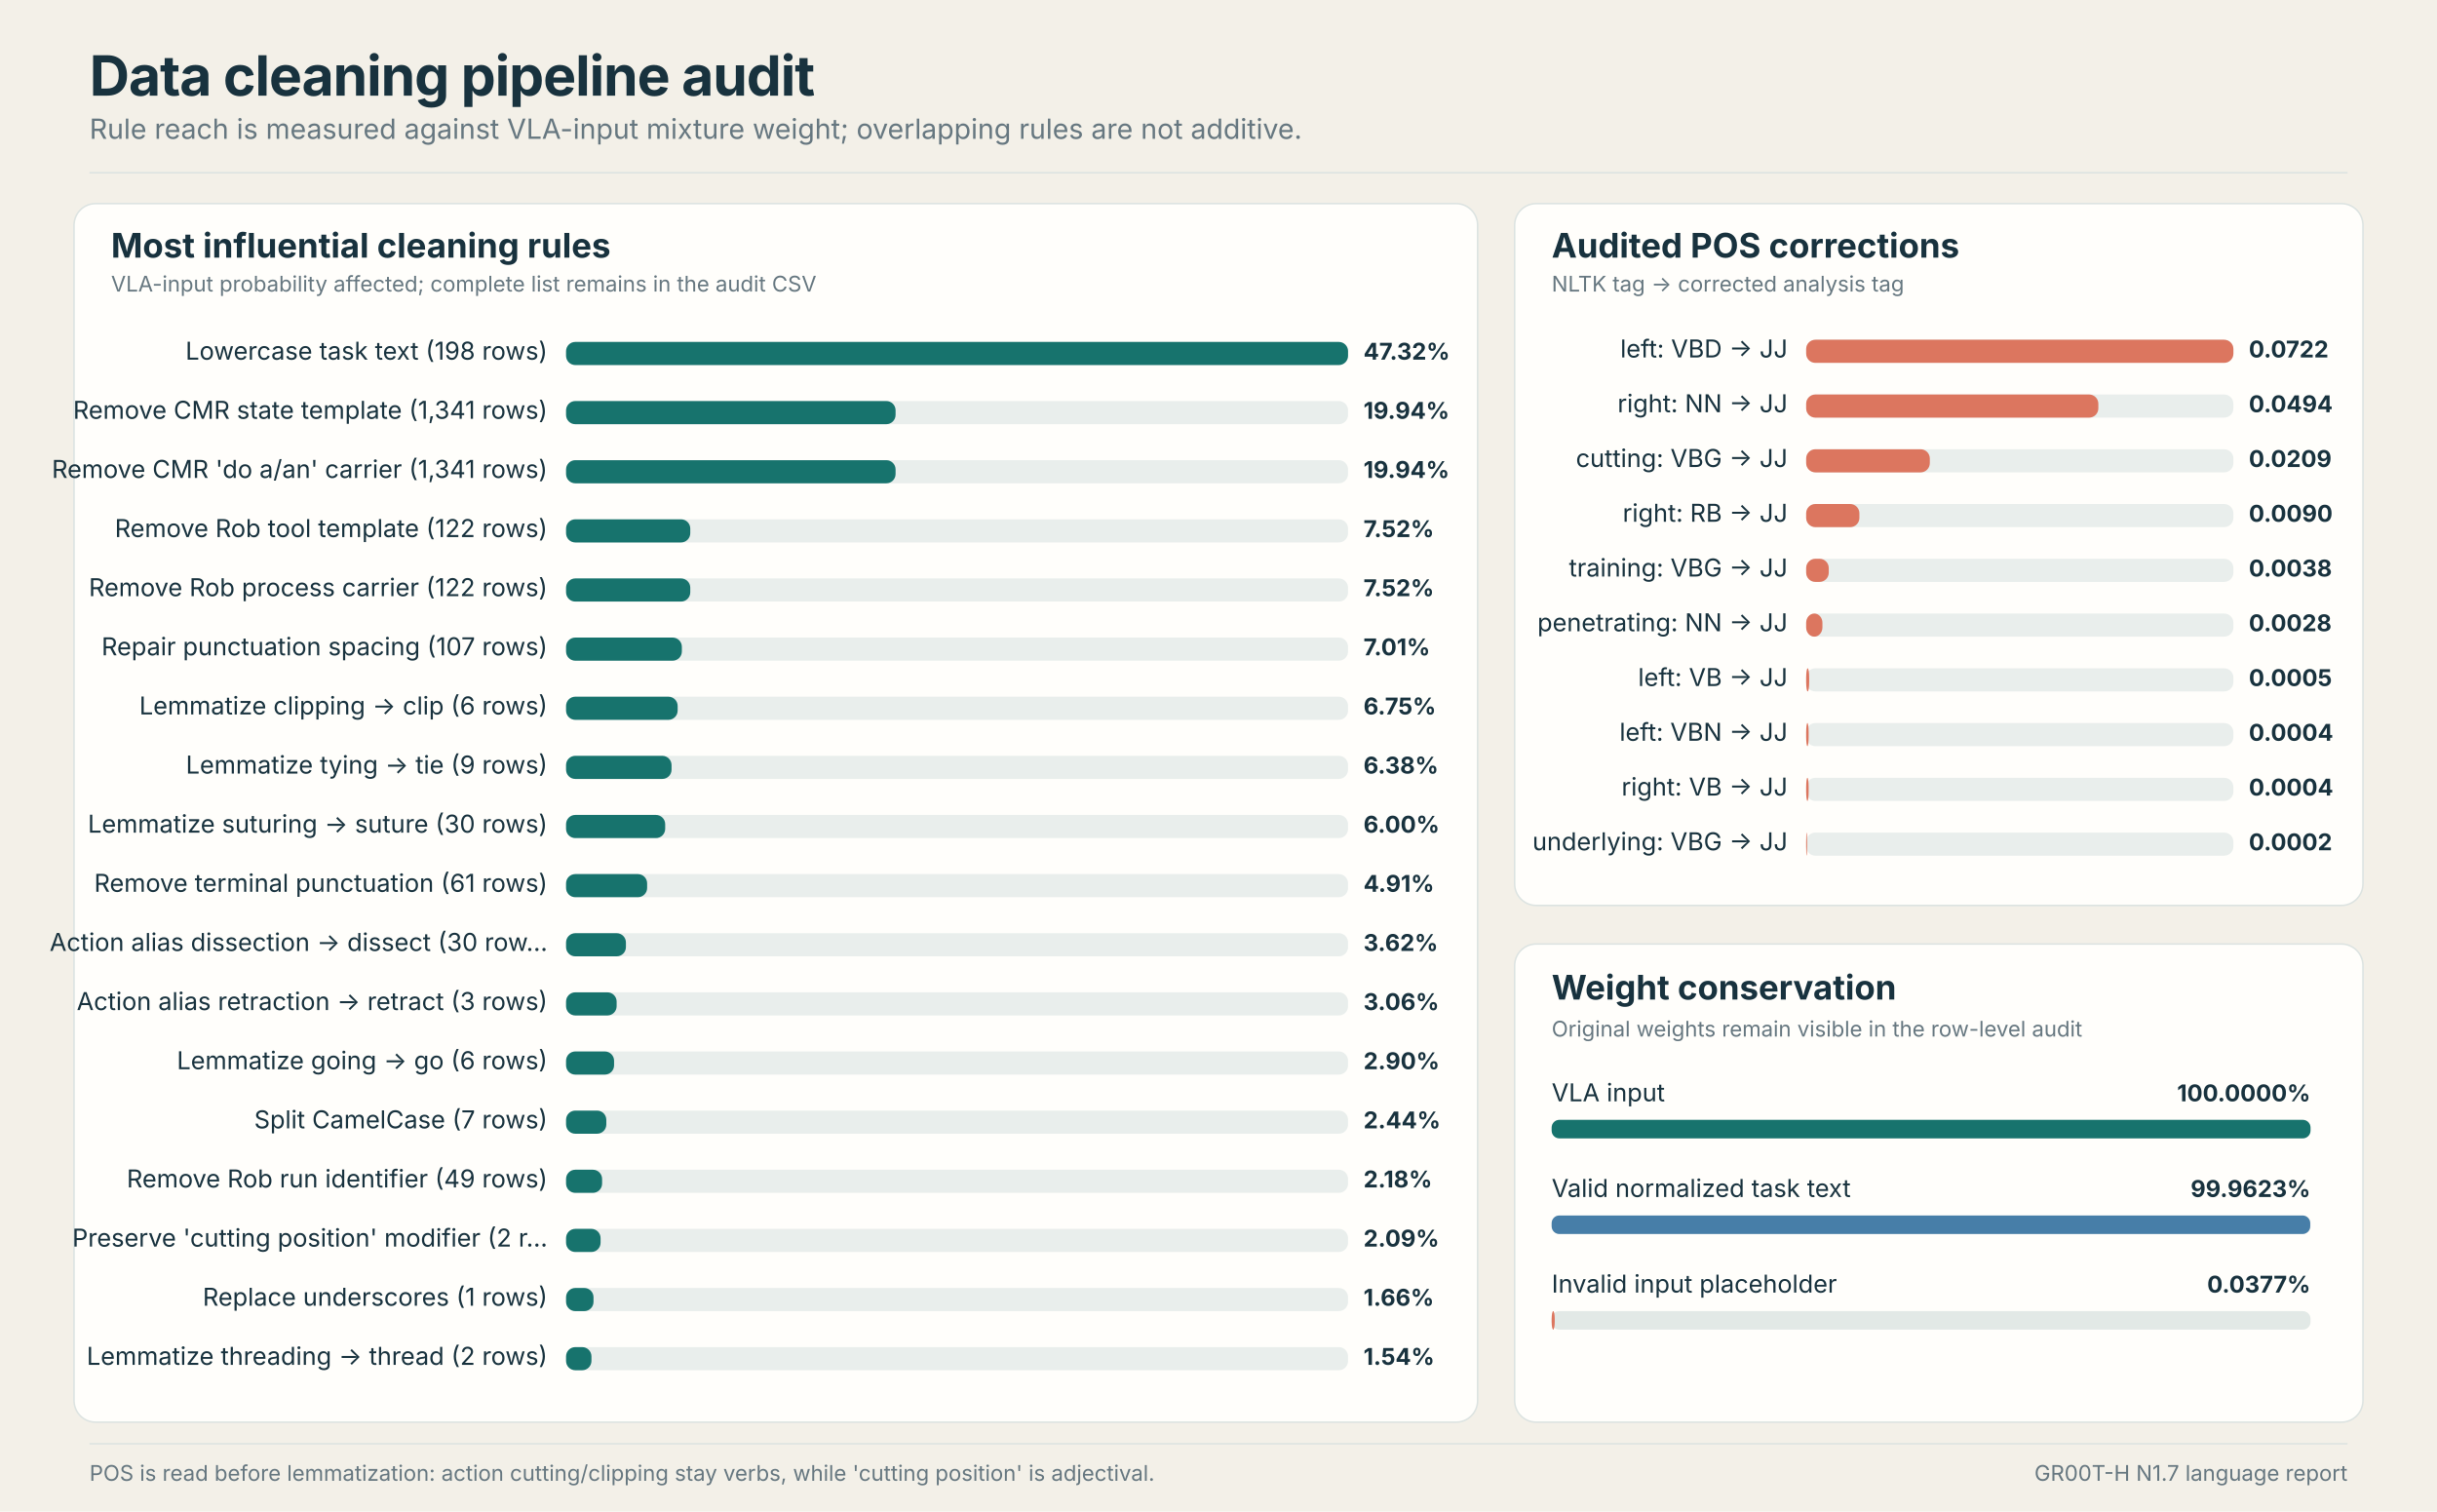
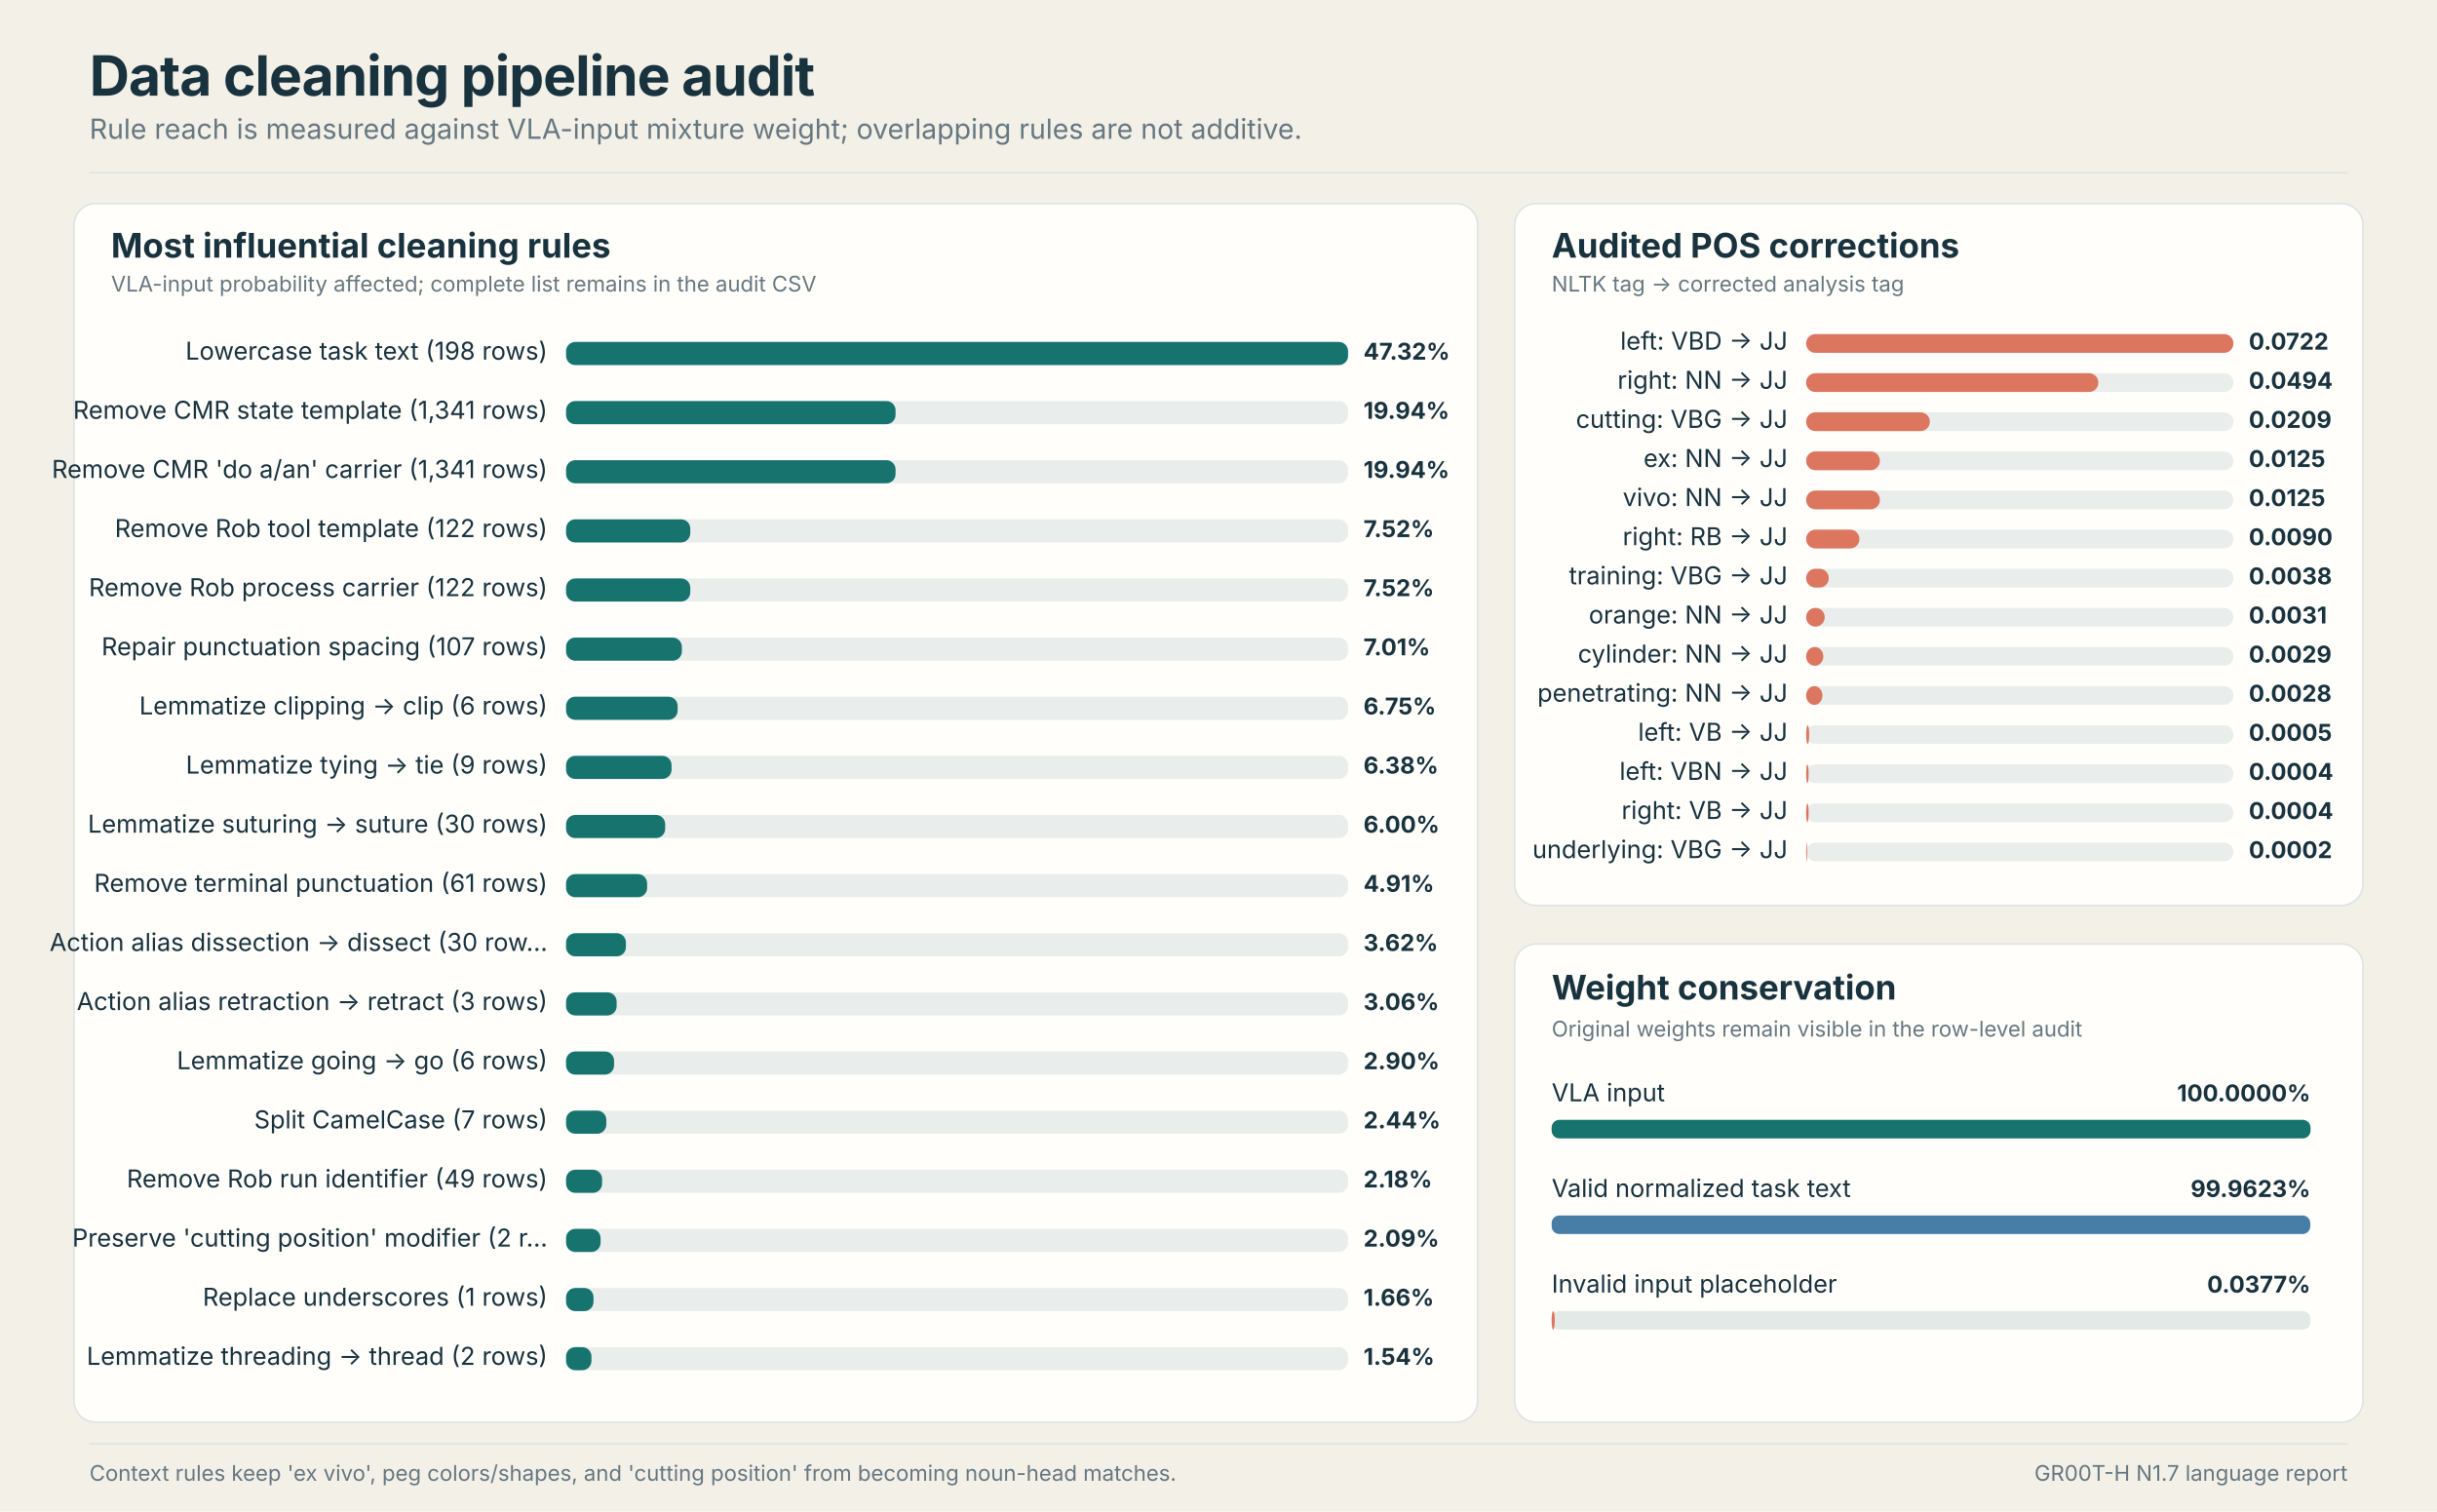
<svg xmlns="http://www.w3.org/2000/svg" width="1580" height="980" viewBox="0 0 1580 980" role="img">
  <rect width="1580" height="980" fill="#F3F0E8" />
  <style>
text { font-family: Inter, ui-sans-serif, system-ui, -apple-system, Segoe UI, sans-serif; fill: #18323E; }
.title { font-size: 36px; font-weight: 750; letter-spacing: -0.6px; }
.subtitle { font-size: 18px; fill: #667780; }
.panel-title { font-size: 22px; font-weight: 700; }
.label { font-size: 16px; }
.small { font-size: 14px; fill: #667780; }
.value { font-size: 15px; font-weight: 650; }
</style>
  <text x="58.00" y="62.00" class="title" text-anchor="start">Data cleaning pipeline audit</text>
  <text x="58.00" y="90.00" class="subtitle" text-anchor="start">Rule reach is measured against VLA-input mixture weight; overlapping rules are not additive.</text>
  <line x1="58.00" y1="112.00" x2="1522.00" y2="112.00" stroke="#DCE3E1" stroke-width="1" />
  <rect x="48.00" y="132.00" width="910.00" height="790.00" rx="14.00" fill="#FFFEFB" stroke="#DCE3E1" />
  <text x="72.00" y="167.00" class="panel-title" text-anchor="start">Most influential cleaning rules</text>
  <text x="72.00" y="189.00" class="small" text-anchor="start">VLA-input probability affected; complete list remains in the audit CSV</text>
  <text x="355.00" y="233.17" class="label" text-anchor="end">Lowercase task text (198 rows)</text>
  <rect x="367.00" y="221.67" width="507.00" height="15.00" rx="6.00" fill="#E9EEEC" />
  <rect x="367.00" y="221.67" width="507.00" height="15.00" rx="6.00" fill="#17736D" />
  <text x="884.00" y="233.17" class="value" text-anchor="start">47.32%</text>
  <text x="355.00" y="271.50" class="label" text-anchor="end">Remove CMR state template (1,341 rows)</text>
  <rect x="367.00" y="260.00" width="507.00" height="15.00" rx="6.00" fill="#E9EEEC" />
  <rect x="367.00" y="260.00" width="213.64" height="15.00" rx="6.00" fill="#17736D" />
  <text x="884.00" y="271.50" class="value" text-anchor="start">19.94%</text>
  <text x="355.00" y="309.83" class="label" text-anchor="end">Remove CMR 'do a/an' carrier (1,341 rows)</text>
  <rect x="367.00" y="298.33" width="507.00" height="15.00" rx="6.00" fill="#E9EEEC" />
  <rect x="367.00" y="298.33" width="213.64" height="15.00" rx="6.00" fill="#17736D" />
  <text x="884.00" y="309.83" class="value" text-anchor="start">19.94%</text>
  <text x="355.00" y="348.17" class="label" text-anchor="end">Remove Rob tool template (122 rows)</text>
  <rect x="367.00" y="336.67" width="507.00" height="15.00" rx="6.00" fill="#E9EEEC" />
  <rect x="367.00" y="336.67" width="80.53" height="15.00" rx="6.00" fill="#17736D" />
  <text x="884.00" y="348.17" class="value" text-anchor="start">7.52%</text>
  <text x="355.00" y="386.50" class="label" text-anchor="end">Remove Rob process carrier (122 rows)</text>
  <rect x="367.00" y="375.00" width="507.00" height="15.00" rx="6.00" fill="#E9EEEC" />
  <rect x="367.00" y="375.00" width="80.53" height="15.00" rx="6.00" fill="#17736D" />
  <text x="884.00" y="386.50" class="value" text-anchor="start">7.52%</text>
  <text x="355.00" y="424.83" class="label" text-anchor="end">Repair punctuation spacing (107 rows)</text>
  <rect x="367.00" y="413.33" width="507.00" height="15.00" rx="6.00" fill="#E9EEEC" />
  <rect x="367.00" y="413.33" width="75.08" height="15.00" rx="6.00" fill="#17736D" />
  <text x="884.00" y="424.83" class="value" text-anchor="start">7.01%</text>
  <text x="355.00" y="463.17" class="label" text-anchor="end">Lemmatize clipping → clip (6 rows)</text>
  <rect x="367.00" y="451.67" width="507.00" height="15.00" rx="6.00" fill="#E9EEEC" />
  <rect x="367.00" y="451.67" width="72.35" height="15.00" rx="6.00" fill="#17736D" />
  <text x="884.00" y="463.17" class="value" text-anchor="start">6.75%</text>
  <text x="355.00" y="501.50" class="label" text-anchor="end">Lemmatize tying → tie (9 rows)</text>
  <rect x="367.00" y="490.00" width="507.00" height="15.00" rx="6.00" fill="#E9EEEC" />
  <rect x="367.00" y="490.00" width="68.39" height="15.00" rx="6.00" fill="#17736D" />
  <text x="884.00" y="501.50" class="value" text-anchor="start">6.38%</text>
  <text x="355.00" y="539.83" class="label" text-anchor="end">Lemmatize suturing → suture (30 rows)</text>
  <rect x="367.00" y="528.33" width="507.00" height="15.00" rx="6.00" fill="#E9EEEC" />
  <rect x="367.00" y="528.33" width="64.27" height="15.00" rx="6.00" fill="#17736D" />
  <text x="884.00" y="539.83" class="value" text-anchor="start">6.00%</text>
  <text x="355.00" y="578.17" class="label" text-anchor="end">Remove terminal punctuation (61 rows)</text>
  <rect x="367.00" y="566.67" width="507.00" height="15.00" rx="6.00" fill="#E9EEEC" />
  <rect x="367.00" y="566.67" width="52.56" height="15.00" rx="6.00" fill="#17736D" />
  <text x="884.00" y="578.17" class="value" text-anchor="start">4.91%</text>
  <text x="355.00" y="616.50" class="label" text-anchor="end">Action alias dissection → dissect (30 row…</text>
  <rect x="367.00" y="605.00" width="507.00" height="15.00" rx="6.00" fill="#E9EEEC" />
  <rect x="367.00" y="605.00" width="38.81" height="15.00" rx="6.00" fill="#17736D" />
  <text x="884.00" y="616.50" class="value" text-anchor="start">3.62%</text>
  <text x="355.00" y="654.83" class="label" text-anchor="end">Action alias retraction → retract (3 rows)</text>
  <rect x="367.00" y="643.33" width="507.00" height="15.00" rx="6.00" fill="#E9EEEC" />
  <rect x="367.00" y="643.33" width="32.79" height="15.00" rx="6.00" fill="#17736D" />
  <text x="884.00" y="654.83" class="value" text-anchor="start">3.06%</text>
  <text x="355.00" y="693.17" class="label" text-anchor="end">Lemmatize going → go (6 rows)</text>
  <rect x="367.00" y="681.67" width="507.00" height="15.00" rx="6.00" fill="#E9EEEC" />
  <rect x="367.00" y="681.67" width="31.13" height="15.00" rx="6.00" fill="#17736D" />
  <text x="884.00" y="693.17" class="value" text-anchor="start">2.90%</text>
  <text x="355.00" y="731.50" class="label" text-anchor="end">Split CamelCase (7 rows)</text>
  <rect x="367.00" y="720.00" width="507.00" height="15.00" rx="6.00" fill="#E9EEEC" />
  <rect x="367.00" y="720.00" width="26.10" height="15.00" rx="6.00" fill="#17736D" />
  <text x="884.00" y="731.50" class="value" text-anchor="start">2.44%</text>
  <text x="355.00" y="769.83" class="label" text-anchor="end">Remove Rob run identifier (49 rows)</text>
  <rect x="367.00" y="758.33" width="507.00" height="15.00" rx="6.00" fill="#E9EEEC" />
  <rect x="367.00" y="758.33" width="23.37" height="15.00" rx="6.00" fill="#17736D" />
  <text x="884.00" y="769.83" class="value" text-anchor="start">2.18%</text>
  <text x="355.00" y="808.17" class="label" text-anchor="end">Preserve 'cutting position' modifier (2 r…</text>
  <rect x="367.00" y="796.67" width="507.00" height="15.00" rx="6.00" fill="#E9EEEC" />
  <rect x="367.00" y="796.67" width="22.38" height="15.00" rx="6.00" fill="#17736D" />
  <text x="884.00" y="808.17" class="value" text-anchor="start">2.09%</text>
  <text x="355.00" y="846.50" class="label" text-anchor="end">Replace underscores (1 rows)</text>
  <rect x="367.00" y="835.00" width="507.00" height="15.00" rx="6.00" fill="#E9EEEC" />
  <rect x="367.00" y="835.00" width="17.80" height="15.00" rx="6.00" fill="#17736D" />
  <text x="884.00" y="846.50" class="value" text-anchor="start">1.66%</text>
  <text x="355.00" y="884.83" class="label" text-anchor="end">Lemmatize threading → thread (2 rows)</text>
  <rect x="367.00" y="873.33" width="507.00" height="15.00" rx="6.00" fill="#E9EEEC" />
  <rect x="367.00" y="873.33" width="16.46" height="15.00" rx="6.00" fill="#17736D" />
  <text x="884.00" y="884.83" class="value" text-anchor="start">1.54%</text>
  <rect x="982.00" y="132.00" width="550.00" height="455.00" rx="14.00" fill="#FFFEFB" stroke="#DCE3E1" />
  <text x="1006.00" y="167.00" class="panel-title" text-anchor="start">Audited POS corrections</text>
  <text x="1006.00" y="189.00" class="small" text-anchor="start">NLTK tag → corrected analysis tag</text>
-   <text x="1159.00" y="231.75" class="label" text-anchor="end">left: VBD → JJ</text>
-   <rect x="1171.00" y="220.25" width="277.00" height="15.00" rx="6.00" fill="#E9EEEC" />
-   <rect x="1171.00" y="220.25" width="277.00" height="15.00" rx="6.00" fill="#DC765F" />
-   <text x="1458.00" y="231.75" class="value" text-anchor="start">0.0722</text>
-   <text x="1159.00" y="267.25" class="label" text-anchor="end">right: NN → JJ</text>
-   <rect x="1171.00" y="255.75" width="277.00" height="15.00" rx="6.00" fill="#E9EEEC" />
-   <rect x="1171.00" y="255.75" width="189.44" height="15.00" rx="6.00" fill="#DC765F" />
-   <text x="1458.00" y="267.25" class="value" text-anchor="start">0.0494</text>
-   <text x="1159.00" y="302.75" class="label" text-anchor="end">cutting: VBG → JJ</text>
-   <rect x="1171.00" y="291.25" width="277.00" height="15.00" rx="6.00" fill="#E9EEEC" />
-   <rect x="1171.00" y="291.25" width="80.18" height="15.00" rx="6.00" fill="#DC765F" />
-   <text x="1458.00" y="302.75" class="value" text-anchor="start">0.0209</text>
-   <text x="1159.00" y="338.25" class="label" text-anchor="end">right: RB → JJ</text>
-   <rect x="1171.00" y="326.75" width="277.00" height="15.00" rx="6.00" fill="#E9EEEC" />
-   <rect x="1171.00" y="326.75" width="34.52" height="15.00" rx="6.00" fill="#DC765F" />
-   <text x="1458.00" y="338.25" class="value" text-anchor="start">0.0090</text>
-   <text x="1159.00" y="373.75" class="label" text-anchor="end">training: VBG → JJ</text>
-   <rect x="1171.00" y="362.25" width="277.00" height="15.00" rx="6.00" fill="#E9EEEC" />
-   <rect x="1171.00" y="362.25" width="14.66" height="15.00" rx="6.00" fill="#DC765F" />
-   <text x="1458.00" y="373.75" class="value" text-anchor="start">0.0038</text>
-   <text x="1159.00" y="409.25" class="label" text-anchor="end">penetrating: NN → JJ</text>
-   <rect x="1171.00" y="397.75" width="277.00" height="15.00" rx="6.00" fill="#E9EEEC" />
-   <rect x="1171.00" y="397.75" width="10.55" height="15.00" rx="6.00" fill="#DC765F" />
-   <text x="1458.00" y="409.25" class="value" text-anchor="start">0.0028</text>
-   <text x="1159.00" y="444.75" class="label" text-anchor="end">left: VB → JJ</text>
-   <rect x="1171.00" y="433.25" width="277.00" height="15.00" rx="6.00" fill="#E9EEEC" />
-   <rect x="1171.00" y="433.25" width="1.96" height="15.00" rx="6.00" fill="#DC765F" />
-   <text x="1458.00" y="444.75" class="value" text-anchor="start">0.0005</text>
-   <text x="1159.00" y="480.25" class="label" text-anchor="end">left: VBN → JJ</text>
-   <rect x="1171.00" y="468.75" width="277.00" height="15.00" rx="6.00" fill="#E9EEEC" />
-   <rect x="1171.00" y="468.75" width="1.61" height="15.00" rx="6.00" fill="#DC765F" />
-   <text x="1458.00" y="480.25" class="value" text-anchor="start">0.0004</text>
-   <text x="1159.00" y="515.75" class="label" text-anchor="end">right: VB → JJ</text>
-   <rect x="1171.00" y="504.25" width="277.00" height="15.00" rx="6.00" fill="#E9EEEC" />
-   <rect x="1171.00" y="504.25" width="1.61" height="15.00" rx="6.00" fill="#DC765F" />
-   <text x="1458.00" y="515.75" class="value" text-anchor="start">0.0004</text>
-   <text x="1159.00" y="551.25" class="label" text-anchor="end">underlying: VBG → JJ</text>
-   <rect x="1171.00" y="539.75" width="277.00" height="15.00" rx="6.00" fill="#E9EEEC" />
-   <rect x="1171.00" y="539.75" width="0.61" height="15.00" rx="6.00" fill="#DC765F" />
-   <text x="1458.00" y="551.25" class="value" text-anchor="start">0.0002</text>
+   <text x="1159.00" y="226.68" class="label" text-anchor="end">left: VBD → JJ</text>
+   <rect x="1171.00" y="216.59" width="277.00" height="12.17" rx="6.00" fill="#E9EEEC" />
+   <rect x="1171.00" y="216.59" width="277.00" height="12.17" rx="6.00" fill="#DC765F" />
+   <text x="1458.00" y="226.68" class="value" text-anchor="start">0.0722</text>
+   <text x="1159.00" y="252.04" class="label" text-anchor="end">right: NN → JJ</text>
+   <rect x="1171.00" y="241.95" width="277.00" height="12.17" rx="6.00" fill="#E9EEEC" />
+   <rect x="1171.00" y="241.95" width="189.44" height="12.17" rx="6.00" fill="#DC765F" />
+   <text x="1458.00" y="252.04" class="value" text-anchor="start">0.0494</text>
+   <text x="1159.00" y="277.39" class="label" text-anchor="end">cutting: VBG → JJ</text>
+   <rect x="1171.00" y="267.31" width="277.00" height="12.17" rx="6.00" fill="#E9EEEC" />
+   <rect x="1171.00" y="267.31" width="80.18" height="12.17" rx="6.00" fill="#DC765F" />
+   <text x="1458.00" y="277.39" class="value" text-anchor="start">0.0209</text>
+   <text x="1159.00" y="302.75" class="label" text-anchor="end">ex: NN → JJ</text>
+   <rect x="1171.00" y="292.66" width="277.00" height="12.17" rx="6.00" fill="#E9EEEC" />
+   <rect x="1171.00" y="292.66" width="47.79" height="12.17" rx="6.00" fill="#DC765F" />
+   <text x="1458.00" y="302.75" class="value" text-anchor="start">0.0125</text>
+   <text x="1159.00" y="328.11" class="label" text-anchor="end">vivo: NN → JJ</text>
+   <rect x="1171.00" y="318.02" width="277.00" height="12.17" rx="6.00" fill="#E9EEEC" />
+   <rect x="1171.00" y="318.02" width="47.79" height="12.17" rx="6.00" fill="#DC765F" />
+   <text x="1458.00" y="328.11" class="value" text-anchor="start">0.0125</text>
+   <text x="1159.00" y="353.46" class="label" text-anchor="end">right: RB → JJ</text>
+   <rect x="1171.00" y="343.38" width="277.00" height="12.17" rx="6.00" fill="#E9EEEC" />
+   <rect x="1171.00" y="343.38" width="34.52" height="12.17" rx="6.00" fill="#DC765F" />
+   <text x="1458.00" y="353.46" class="value" text-anchor="start">0.0090</text>
+   <text x="1159.00" y="378.82" class="label" text-anchor="end">training: VBG → JJ</text>
+   <rect x="1171.00" y="368.74" width="277.00" height="12.17" rx="6.00" fill="#E9EEEC" />
+   <rect x="1171.00" y="368.74" width="14.66" height="12.17" rx="6.00" fill="#DC765F" />
+   <text x="1458.00" y="378.82" class="value" text-anchor="start">0.0038</text>
+   <text x="1159.00" y="404.18" class="label" text-anchor="end">orange: NN → JJ</text>
+   <rect x="1171.00" y="394.09" width="277.00" height="12.17" rx="6.00" fill="#E9EEEC" />
+   <rect x="1171.00" y="394.09" width="12.05" height="12.17" rx="6.00" fill="#DC765F" />
+   <text x="1458.00" y="404.18" class="value" text-anchor="start">0.0031</text>
+   <text x="1159.00" y="429.54" class="label" text-anchor="end">cylinder: NN → JJ</text>
+   <rect x="1171.00" y="419.45" width="277.00" height="12.17" rx="6.00" fill="#E9EEEC" />
+   <rect x="1171.00" y="419.45" width="11.15" height="12.17" rx="6.00" fill="#DC765F" />
+   <text x="1458.00" y="429.54" class="value" text-anchor="start">0.0029</text>
+   <text x="1159.00" y="454.89" class="label" text-anchor="end">penetrating: NN → JJ</text>
+   <rect x="1171.00" y="444.81" width="277.00" height="12.17" rx="6.00" fill="#E9EEEC" />
+   <rect x="1171.00" y="444.81" width="10.55" height="12.17" rx="6.00" fill="#DC765F" />
+   <text x="1458.00" y="454.89" class="value" text-anchor="start">0.0028</text>
+   <text x="1159.00" y="480.25" class="label" text-anchor="end">left: VB → JJ</text>
+   <rect x="1171.00" y="470.16" width="277.00" height="12.17" rx="6.00" fill="#E9EEEC" />
+   <rect x="1171.00" y="470.16" width="1.96" height="12.17" rx="6.00" fill="#DC765F" />
+   <text x="1458.00" y="480.25" class="value" text-anchor="start">0.0005</text>
+   <text x="1159.00" y="505.61" class="label" text-anchor="end">left: VBN → JJ</text>
+   <rect x="1171.00" y="495.52" width="277.00" height="12.17" rx="6.00" fill="#E9EEEC" />
+   <rect x="1171.00" y="495.52" width="1.61" height="12.17" rx="6.00" fill="#DC765F" />
+   <text x="1458.00" y="505.61" class="value" text-anchor="start">0.0004</text>
+   <text x="1159.00" y="530.96" class="label" text-anchor="end">right: VB → JJ</text>
+   <rect x="1171.00" y="520.88" width="277.00" height="12.17" rx="6.00" fill="#E9EEEC" />
+   <rect x="1171.00" y="520.88" width="1.61" height="12.17" rx="6.00" fill="#DC765F" />
+   <text x="1458.00" y="530.96" class="value" text-anchor="start">0.0004</text>
+   <text x="1159.00" y="556.32" class="label" text-anchor="end">underlying: VBG → JJ</text>
+   <rect x="1171.00" y="546.24" width="277.00" height="12.17" rx="6.00" fill="#E9EEEC" />
+   <rect x="1171.00" y="546.24" width="0.61" height="12.17" rx="6.00" fill="#DC765F" />
+   <text x="1458.00" y="556.32" class="value" text-anchor="start">0.0002</text>
  <rect x="982.00" y="612.00" width="550.00" height="310.00" rx="14.00" fill="#FFFEFB" stroke="#DCE3E1" />
  <text x="1006.00" y="648.00" class="panel-title" text-anchor="start">Weight conservation</text>
  <text x="1006.00" y="672.00" class="small" text-anchor="start">Original weights remain visible in the row-level audit</text>
  <text x="1006.00" y="714.00" class="label" text-anchor="start">VLA input</text>
  <text x="1498.00" y="714.00" class="value" text-anchor="end" fill="#17736D">100.0000%</text>
  <rect x="1006.00" y="726.00" width="492.00" height="12.00" rx="5.00" fill="#E2E9E6" />
  <rect x="1006.00" y="726.00" width="492.00" height="12.00" rx="5.00" fill="#17736D" />
  <text x="1006.00" y="776.00" class="label" text-anchor="start">Valid normalized task text</text>
  <text x="1498.00" y="776.00" class="value" text-anchor="end" fill="#477EA8">99.9623%</text>
  <rect x="1006.00" y="788.00" width="492.00" height="12.00" rx="5.00" fill="#E2E9E6" />
  <rect x="1006.00" y="788.00" width="491.81" height="12.00" rx="5.00" fill="#477EA8" />
  <text x="1006.00" y="838.00" class="label" text-anchor="start">Invalid input placeholder</text>
  <text x="1498.00" y="838.00" class="value" text-anchor="end" fill="#DC765F">0.0377%</text>
  <rect x="1006.00" y="850.00" width="492.00" height="12.00" rx="5.00" fill="#E2E9E6" />
  <rect x="1006.00" y="850.00" width="2.00" height="12.00" rx="5.00" fill="#DC765F" />
  <line x1="58.00" y1="936.00" x2="1522.00" y2="936.00" stroke="#DCE3E1" stroke-width="1" />
-   <text x="58.00" y="960.00" class="small" text-anchor="start">POS is read before lemmatization: action cutting/clipping stay verbs, while 'cutting position' is adjectival.</text>
+   <text x="58.00" y="960.00" class="small" text-anchor="start">Context rules keep 'ex vivo', peg colors/shapes, and 'cutting position' from becoming noun-head matches.</text>
  <text x="1522.00" y="960.00" class="small" text-anchor="end">GR00T-H N1.7 language report</text>
</svg>
